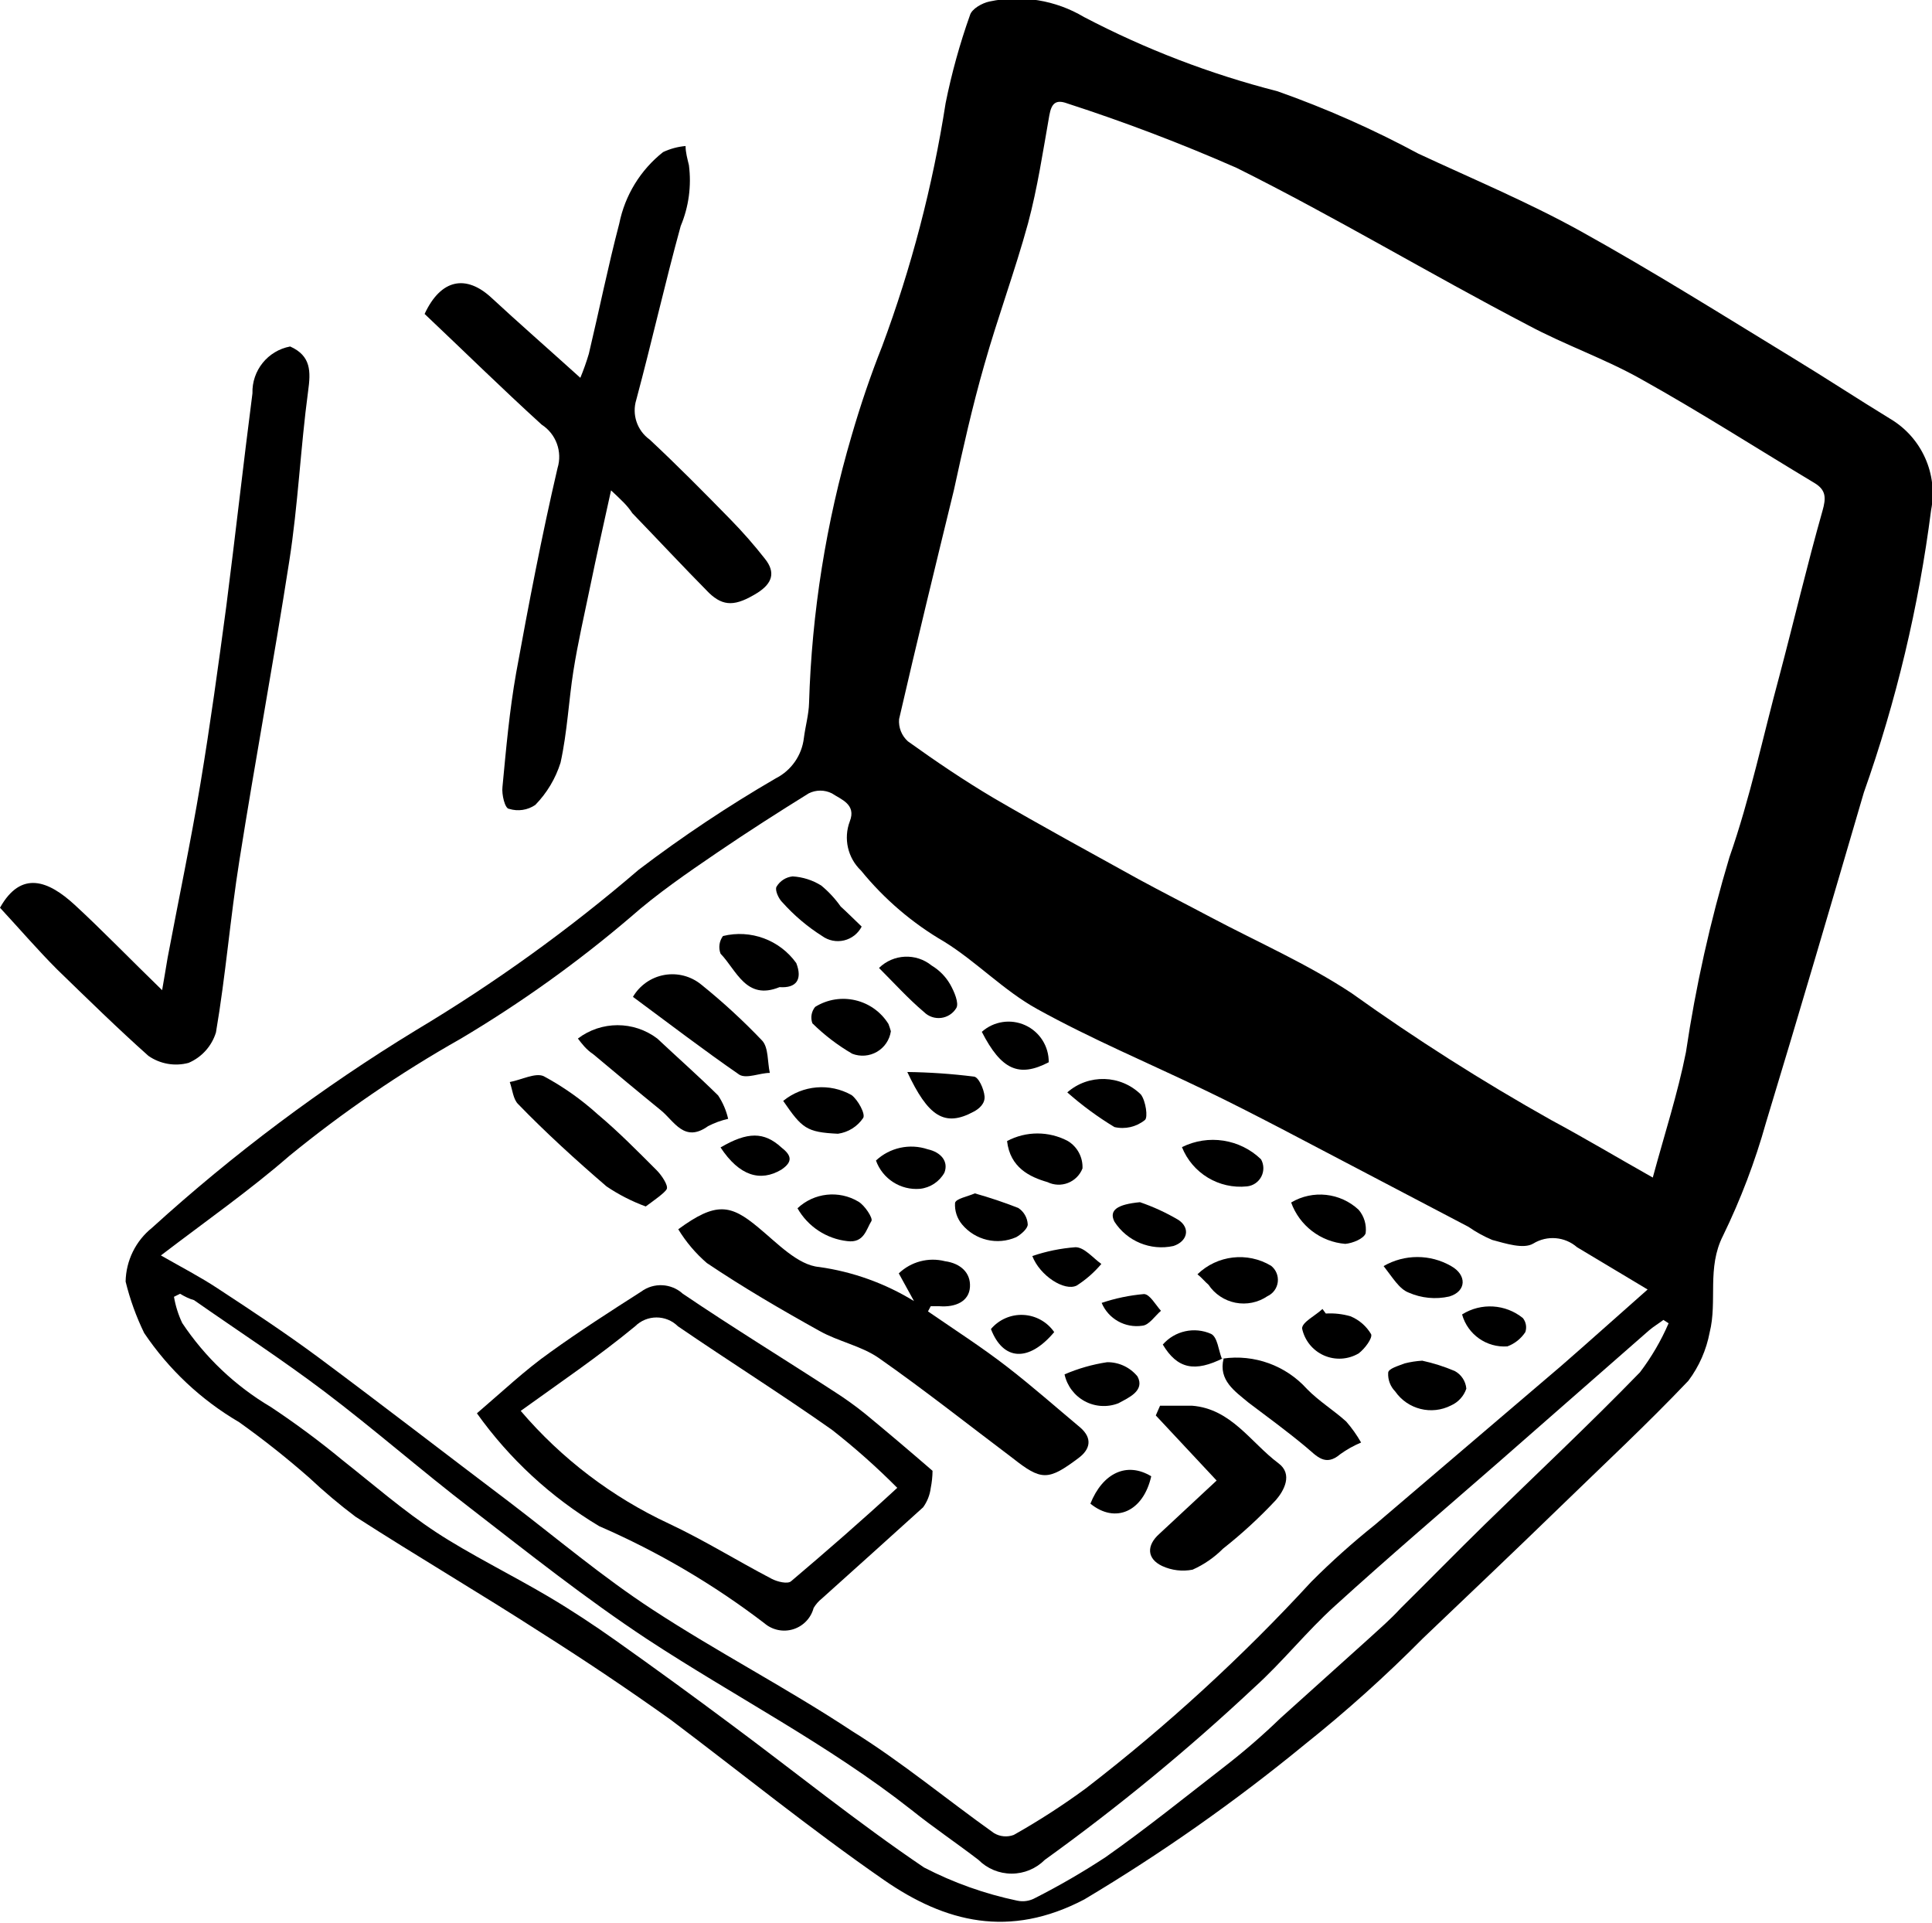
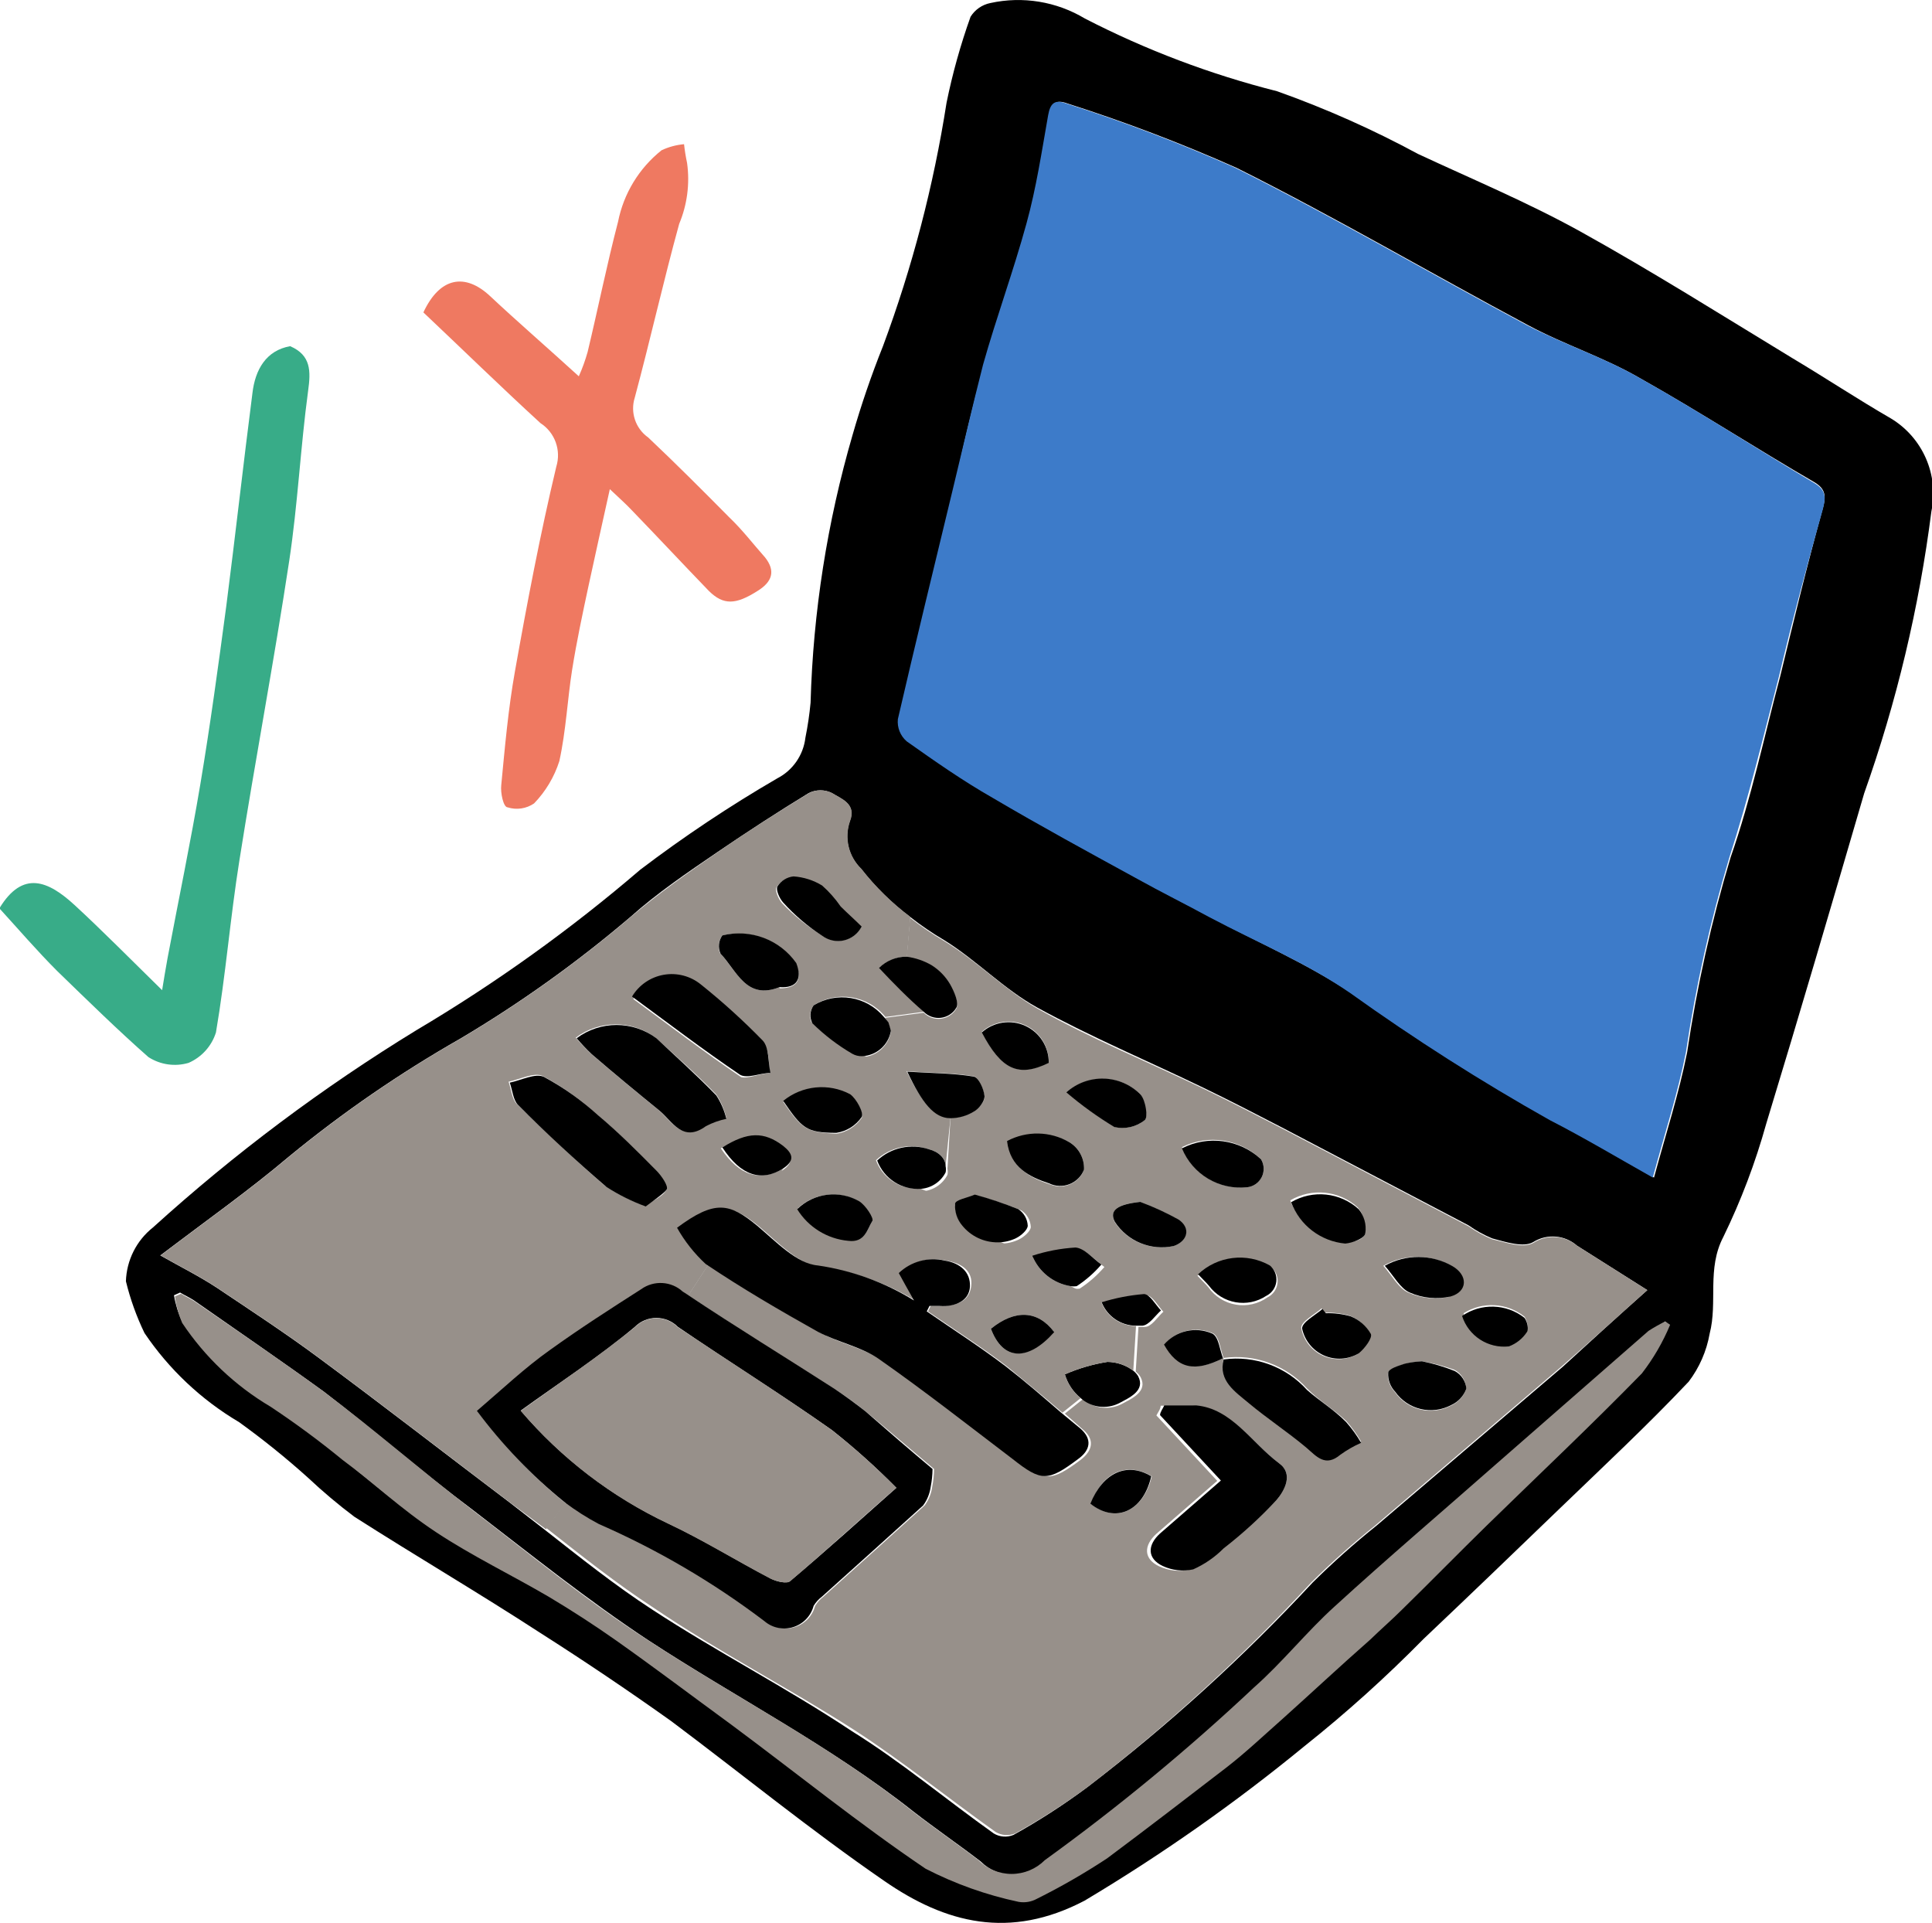
<svg xmlns="http://www.w3.org/2000/svg" viewBox="0 0 63.52 63.21">
+   <defs>
+     <style>.cls-1{fill:#3d7bc9;}.cls-2{fill:#97908a;}.cls-3{fill:#ef7961;}.cls-4{fill:#38ac88;}</style>
+   </defs>
  <g id="Layer_2" data-name="Layer 2">
    <g id="Layer_1-2" data-name="Layer 1">
-       <path d="M4.13,42.13A2.32,2.32,0,0,1,5,40.36a57.12,57.12,0,0,1,8.67-6.49A53,53,0,0,0,21,28.59a43.9,43.9,0,0,1,4.5-3,1.71,1.71,0,0,0,.93-1.33c.05-.39.16-.77.17-1.15A34.89,34.89,0,0,1,28,14.32c.29-1,.63-2,1-2.93a41,41,0,0,0,2.09-8,21,21,0,0,1,.8-2.89c.06-.21.4-.4.64-.45a4.31,4.31,0,0,1,3.11.51A29.41,29.41,0,0,0,42,3a32.8,32.8,0,0,1,4.63,2.05c1.78.83,3.6,1.59,5.32,2.54,2.38,1.32,4.69,2.77,7,4.18,1.07.65,2.12,1.34,3.2,2a2.85,2.85,0,0,1,1.34,3,44.79,44.79,0,0,1-2.21,9.28c-1.06,3.62-2.12,7.24-3.22,10.86a22.14,22.14,0,0,1-1.41,3.71c-.54,1.06-.18,2.15-.44,3.18a3.83,3.83,0,0,1-.7,1.59c-1.36,1.43-2.81,2.78-4.23,4.16s-3,2.88-4.49,4.3a44.73,44.73,0,0,1-3.91,3.51,59.34,59.34,0,0,1-7.23,5.08c-2.46,1.29-4.57.76-6.59-.64-2.41-1.67-4.69-3.52-7-5.26Q20,55.07,17.79,53.67c-2-1.29-4.08-2.51-6.1-3.81a18.08,18.08,0,0,1-1.52-1.28,29,29,0,0,0-2.31-1.83,9.61,9.61,0,0,1-3.12-2.93A8.48,8.48,0,0,1,4.13,42.13Zm50.21-3.42c.39-1.44.82-2.76,1.09-4.12a45.61,45.61,0,0,1,1.43-6.41c.68-1.94,1.11-4,1.64-5.95.48-1.81.91-3.64,1.42-5.44.12-.42.12-.68-.26-.91-1.9-1.14-3.77-2.34-5.71-3.42-1.19-.67-2.5-1.12-3.71-1.77C47,9,43.91,7.14,40.66,5.52A59.16,59.16,0,0,0,35.09,3.4c-.38-.14-.52,0-.59.39-.21,1.19-.39,2.39-.7,3.55-.43,1.57-1,3.1-1.44,4.66-.39,1.36-.7,2.74-1,4.12-.61,2.5-1.22,5-1.8,7.52a.88.88,0,0,0,.29.73c.92.66,1.85,1.29,2.83,1.87,1.56.91,3.16,1.78,4.75,2.66.79.43,1.6.84,2.39,1.26,1.55.82,3.17,1.53,4.62,2.49A71.07,71.07,0,0,0,51,36.82C52.08,37.4,53.17,38.05,54.34,38.71ZM5.29,41.27c.7.4,1.3.71,1.86,1.08,1.13.74,2.25,1.48,3.33,2.28,2.11,1.57,4.18,3.17,6.27,4.75,1.56,1.19,3.06,2.46,4.7,3.53,2.14,1.4,4.42,2.58,6.57,4,1.61,1,3.1,2.24,4.66,3.35a.75.75,0,0,0,.65.06,23.38,23.38,0,0,0,2.37-1.53A59,59,0,0,0,43.11,52a24.93,24.93,0,0,1,2.1-1.88l6.12-5.22c.92-.8,1.83-1.62,2.84-2.51L51.85,41a1.22,1.22,0,0,0-1.44-.12c-.32.19-.9,0-1.35-.12a4.32,4.32,0,0,1-.78-.43l-6.14-3.22c-.85-.44-1.7-.88-2.56-1.29-1.83-.88-3.71-1.67-5.48-2.65-1.09-.6-2-1.56-3.05-2.21a10,10,0,0,1-2.74-2.34A1.5,1.5,0,0,1,27.94,27c.22-.56-.29-.72-.59-.92a.85.85,0,0,0-.76,0c-1,.62-2,1.26-3,1.94s-2,1.37-2.86,2.13a40.43,40.43,0,0,1-5.59,4A40,40,0,0,0,9.51,38C8.21,39.13,6.81,40.11,5.29,41.27Zm.63,1.26-.2.1a3.33,3.33,0,0,0,.27.86A9,9,0,0,0,8.9,46.25,28.21,28.21,0,0,1,11.26,48c1,.79,2,1.66,3.08,2.37s2.48,1.4,3.7,2.12c.76.45,1.5.94,2.22,1.45q1.89,1.34,3.74,2.72c2.13,1.58,4.19,3.25,6.38,4.73a12,12,0,0,0,3.06,1.09.85.85,0,0,0,.6-.09,24,24,0,0,0,2.31-1.34c1.35-.95,2.65-2,3.94-3,.63-.49,1.22-1,1.81-1.57L45,53.87c.35-.32.71-.63,1.05-1,.93-.92,1.84-1.85,2.77-2.76,1.7-1.66,3.44-3.29,5.1-5a7.73,7.73,0,0,0,.94-1.61l-.17-.11c-.16.12-.33.22-.48.35l-5,4.38c-1.78,1.55-3.57,3.08-5.32,4.67-.93.84-1.72,1.84-2.65,2.68a69.16,69.16,0,0,1-6.89,5.67,1.54,1.54,0,0,1-2.18,0c-.73-.56-1.49-1.07-2.2-1.64-2.73-2.15-5.82-3.73-8.7-5.62-2-1.32-3.89-2.82-5.79-4.29-1.63-1.25-3.18-2.61-4.82-3.85-1.39-1.05-2.85-2-4.28-3C6.23,42.7,6.07,42.62,5.92,42.53Z" />
-       <path d="M20.09,16.12c-.26,1.18-.48,2.16-.68,3.13s-.41,1.87-.56,2.82-.2,2-.42,3a3.49,3.49,0,0,1-.83,1.39,1,1,0,0,1-.86.13c-.14,0-.25-.48-.22-.72.12-1.26.23-2.51.45-3.75.41-2.25.84-4.5,1.36-6.73a1.26,1.26,0,0,0-.52-1.43c-1.32-1.2-2.59-2.45-3.85-3.64.54-1.16,1.37-1.3,2.2-.53s1.89,1.7,2.92,2.63a7.91,7.91,0,0,0,.28-.79c.34-1.43.63-2.87,1-4.28A4,4,0,0,1,21.8,5a2.19,2.19,0,0,1,.74-.2c0,.21.06.42.11.63a3.88,3.88,0,0,1-.27,2c-.52,1.89-.95,3.81-1.46,5.71a1.18,1.18,0,0,0,.44,1.31c.91.85,1.79,1.74,2.66,2.63a15.56,15.56,0,0,1,1.13,1.29c.36.45.24.81-.25,1.12-.71.44-1.11.46-1.59,0-.85-.86-1.68-1.75-2.52-2.62C20.62,16.61,20.44,16.45,20.09,16.12Z" />
-       <path d="M0,29.84c.7-1.25,1.6-.88,2.45-.1s1.86,1.82,2.88,2.81c.07-.38.12-.72.18-1.06.36-1.91.76-3.81,1.08-5.73s.59-3.89.85-5.83c.3-2.34.56-4.68.86-7a1.52,1.52,0,0,1,1.24-1.54c.69.31.68.82.59,1.47-.25,1.86-.33,3.74-.62,5.59C9,21.73,8.39,25,7.87,28.29c-.3,1.88-.45,3.78-.77,5.65a1.6,1.6,0,0,1-.9,1,1.59,1.59,0,0,1-1.32-.23c-1-.89-2-1.87-3-2.84C1.24,31.23.63,30.52,0,29.84Z" />
-       <path d="M15.68,46.46c.83-.71,1.58-1.42,2.4-2,1-.72,2-1.36,3-2a1.08,1.08,0,0,1,1.37.07c1.64,1.11,3.34,2.15,5,3.23a11.33,11.33,0,0,1,1,.72c.74.61,1.47,1.23,2.21,1.87a3.07,3.07,0,0,1-.06.57,1.37,1.37,0,0,1-.25.63c-1.1,1-2.22,2-3.33,3a1.14,1.14,0,0,0-.27.31,1,1,0,0,1-1.62.5,26,26,0,0,0-5.43-3.19A13.37,13.37,0,0,1,15.68,46.46Zm1.44-.08A14.41,14.41,0,0,0,22,50.09c1.15.54,2.24,1.22,3.37,1.81.19.1.53.18.64.08,1.18-1,2.33-2,3.49-3.07A23,23,0,0,0,27.35,47c-1.66-1.17-3.38-2.25-5.06-3.4a1,1,0,0,0-1.41,0C19.68,44.59,18.41,45.45,17.12,46.38Z" />
-       <path d="M22.3,40.41c1.24-.91,1.72-.82,2.63-.06.62.51,1.3,1.24,2,1.3a8.12,8.12,0,0,1,3.12,1.12l-.5-.91a1.62,1.62,0,0,1,1.52-.4c.51.07.85.38.82.85s-.47.67-1,.63H30.6l-.09.17c.87.6,1.76,1.17,2.6,1.82s1.62,1.34,2.41,2c.4.35.33.71-.06,1-1,.75-1.22.75-2.17,0-1.46-1.1-2.9-2.24-4.4-3.29-.58-.4-1.33-.54-1.95-.89-1.26-.7-2.51-1.43-3.7-2.23A4.67,4.67,0,0,1,22.3,40.41Z" />
-       <path d="M40,48.67l-2-2.14.14-.32c.35,0,.7,0,1.05,0,1.29.1,1.93,1.21,2.84,1.89.49.36.18.91-.08,1.21a15.57,15.57,0,0,1-1.74,1.6,3.31,3.31,0,0,1-1,.69,1.64,1.64,0,0,1-1-.12c-.51-.24-.52-.68-.09-1.06Z" />
-       <path d="M21.23,39.66A6,6,0,0,1,19.94,39c-1-.86-2-1.77-2.9-2.7-.17-.16-.19-.48-.28-.73.38-.07.85-.32,1.12-.19a9,9,0,0,1,1.77,1.25c.68.57,1.31,1.21,1.94,1.84.16.16.39.5.33.62S21.49,39.47,21.23,39.66Z" />
-       <path d="M19,34.14a2.16,2.16,0,0,1,2.61,0c.66.62,1.34,1.22,2,1.87a2.33,2.33,0,0,1,.33.77,2.72,2.72,0,0,0-.66.24c-.78.56-1.11-.16-1.55-.52-.75-.61-1.48-1.22-2.22-1.84C19.27,34.5,19.13,34.31,19,34.14Z" />
-       <path d="M20.81,32.77a1.5,1.5,0,0,1,2.25-.4,20.69,20.69,0,0,1,2,1.84c.21.23.17.7.25,1.06-.33,0-.76.2-1,.06C23.15,34.53,22,33.65,20.81,32.77Z" />
-       <path d="M40.21,44.66a3.12,3.12,0,0,1,2.76,1c.39.4.88.7,1.29,1.07a4.29,4.29,0,0,1,.49.69,3.48,3.48,0,0,0-.68.38c-.5.43-.78.06-1.13-.23-.61-.51-1.28-1-1.89-1.46-.44-.37-1-.73-.82-1.45Z" />
-       <path d="M29.29,33.9a.94.94,0,0,1-1.27.74,6.57,6.57,0,0,1-1.31-1,.55.55,0,0,1,.09-.54,1.75,1.75,0,0,1,2.41.56A2.65,2.65,0,0,1,29.29,33.9Z" />
-       <path d="M25.63,32.45c-1.1.45-1.41-.55-1.94-1.1a.61.61,0,0,1,.08-.58,2.29,2.29,0,0,1,2.41.89C26.39,32.2,26.18,32.49,25.63,32.45Z" />
-       <path d="M28.33,30.46a.88.88,0,0,1-1.3.31,6.17,6.17,0,0,1-1.3-1.1c-.13-.12-.26-.41-.2-.52a.7.7,0,0,1,.53-.34,2,2,0,0,1,.94.3,3.52,3.52,0,0,1,.64.69C27.86,30,28.1,30.24,28.33,30.46Z" />
-       <path d="M46.76,44.73a6,6,0,0,1,1.07.34.73.73,0,0,1,.38.58.93.93,0,0,1-.5.55,1.44,1.44,0,0,1-1.84-.46.81.81,0,0,1-.23-.61c0-.14.34-.23.54-.31A3.08,3.08,0,0,1,46.76,44.73Z" />
-       <path d="M33.11,37.51a2.13,2.13,0,0,1,2,0,1,1,0,0,1,.48.9.84.84,0,0,1-1.15.45C33.85,38.69,33.21,38.38,33.11,37.51Z" />
-       <path d="M28.9,31.82a1.3,1.3,0,0,1,1.73-.08,1.73,1.73,0,0,1,.61.62c.13.23.3.62.2.78a.68.68,0,0,1-1.06.13C29.86,32.83,29.4,32.32,28.9,31.82Z" />
-       <path d="M25.75,36.19A2,2,0,0,1,28,36c.21.16.46.62.38.75a1.2,1.2,0,0,1-.83.52C26.51,37.22,26.37,37.09,25.75,36.19Z" />
-       <path d="M38.86,37.71a2.28,2.28,0,0,1,2.6.4A.6.6,0,0,1,41,39,2.07,2.07,0,0,1,38.86,37.71Z" />
-       <path d="M39.37,41.89a2,2,0,0,1,2.42-.28.59.59,0,0,1-.12,1,1.39,1.39,0,0,1-1.94-.38C39.63,42.15,39.51,42,39.37,41.89Z" />
-       <path d="M29.83,35.24a19.65,19.65,0,0,1,2.18.15c.16,0,.34.41.36.65s-.18.41-.35.5C31.05,37.07,30.51,36.69,29.83,35.24Z" />
-       <path d="M35.09,35.91a1.78,1.78,0,0,1,2.42.07c.16.21.24.76.13.84a1.17,1.17,0,0,1-1,.23A10.72,10.72,0,0,1,35.09,35.91Z" />
-       <path d="M42.45,39.53a1.86,1.86,0,0,1,2.22.24,1,1,0,0,1,.23.77c-.06.18-.43.33-.67.35A2.07,2.07,0,0,1,42.45,39.53Z" />
-       <path d="M35,45.18a5.67,5.67,0,0,1,1.4-.4,1.27,1.27,0,0,1,1,.47c.25.47-.3.7-.63.88A1.32,1.32,0,0,1,35,45.18Z" />
-       <path d="M26.22,39.72a1.67,1.67,0,0,1,2-.22c.21.12.49.55.43.64-.17.27-.24.73-.79.66A2.16,2.16,0,0,1,26.22,39.72Z" />
-       <path d="M32.05,39.23a15,15,0,0,1,1.43.48.69.69,0,0,1,.31.54c0,.14-.22.33-.38.42a1.52,1.52,0,0,1-1.78-.42,1,1,0,0,1-.23-.71C31.44,39.4,31.8,39.34,32.05,39.23Z" />
-       <path d="M43.59,43.18a2.4,2.4,0,0,1,.81.09,1.41,1.41,0,0,1,.68.59c.05.13-.21.48-.41.63a1.25,1.25,0,0,1-1.86-.82c0-.21.44-.42.67-.64Z" />
-       <path d="M45.49,41.62a2.22,2.22,0,0,1,2.22,0c.52.29.51.83-.06,1a2.15,2.15,0,0,1-1.34-.13C46,42.37,45.79,42,45.49,41.62Z" />
-       <path d="M37.48,39.52a6.87,6.87,0,0,1,1.26.58c.41.27.3.71-.16.86a1.84,1.84,0,0,1-1.94-.8C36.45,39.78,36.74,39.59,37.48,39.52Z" />
-       <path d="M32.28,33.92a1.32,1.32,0,0,1,2.2,1C33.5,35.43,32.92,35.17,32.28,33.92Z" />
-       <path d="M28.8,38.15a1.7,1.7,0,0,1,1.7-.37c.45.1.69.41.55.77a1.05,1.05,0,0,1-.8.53A1.41,1.41,0,0,1,28.8,38.15Z" />
-       <path d="M48.07,43.21a1.72,1.72,0,0,1,2,.12.49.49,0,0,1,.08.46,1.21,1.21,0,0,1-.59.47A1.44,1.44,0,0,1,48.07,43.21Z" />
-       <path d="M33.94,41.29A5.72,5.72,0,0,1,35.36,41c.29,0,.57.35.85.55a3.59,3.59,0,0,1-.81.71C35,42.46,34.19,41.94,33.94,41.29Z" />
-       <path d="M23.69,37.72c.89-.52,1.43-.52,2,0,.32.25.4.46,0,.73C25,38.86,24.31,38.66,23.69,37.72Z" />
-       <path d="M35.85,49.43c.4-1,1.19-1.39,2-.9C37.59,49.69,36.67,50.1,35.85,49.43Z" />
-       <path d="M34.66,43.79c-.84,1-1.68.94-2.08-.1A1.31,1.31,0,0,1,34.66,43.79Z" />
-       <path d="M40.23,44.64c-.95.48-1.52.36-2-.44a1.37,1.37,0,0,1,1.59-.35c.21.11.24.53.35.81Z" />
-       <path d="M36.22,42.83a6,6,0,0,1,1.39-.29c.19,0,.38.35.56.55-.2.17-.39.47-.61.49A1.25,1.25,0,0,1,36.22,42.83Z" />
+       <path d="M62.41,14a2.88,2.88,0,0,1,1.34,3.06,44.55,44.55,0,0,1-2.21,9.27c-1.06,3.63-2.12,7.25-3.22,10.86a21.92,21.92,0,0,1-1.41,3.72c-.55,1.05-.18,2.14-.45,3.18a3.66,3.66,0,0,1-.69,1.58c-1.36,1.44-2.81,2.79-4.23,4.16s-3,2.89-4.49,4.3a43.29,43.29,0,0,1-3.91,3.52,59.34,59.34,0,0,1-7.23,5.08c-2.46,1.29-4.57.75-6.59-.65-2.41-1.66-4.69-3.52-7-5.25Q20.2,55.32,18,53.92c-2-1.3-4.08-2.52-6.1-3.81a18.08,18.08,0,0,1-1.52-1.28A26.87,26.87,0,0,0,8.11,47,9.72,9.72,0,0,1,5,44.07a8.57,8.57,0,0,1-.61-1.7,2.35,2.35,0,0,1,.89-1.77,57.79,57.79,0,0,1,8.67-6.49,52.1,52.1,0,0,0,7.35-5.27,43.9,43.9,0,0,1,4.5-3,1.73,1.73,0,0,0,.93-1.34,11,11,0,0,0,.17-1.15,35,35,0,0,1,1.38-8.8,30.53,30.53,0,0,1,1-2.92,41.19,41.19,0,0,0,2.09-8A20.58,20.58,0,0,1,32.16.8a1,1,0,0,1,.65-.45,4.26,4.26,0,0,1,3.11.51,29.71,29.71,0,0,0,6.32,2.39,32.85,32.85,0,0,1,4.63,2.06c1.78.83,3.6,1.59,5.32,2.54,2.38,1.32,4.68,2.77,7,4.18C60.28,12.68,61.32,13.37,62.41,14Zm-2.24,3c.12-.42.12-.67-.27-.9C58,15,56.14,13.79,54.2,12.7,53,12,51.7,11.59,50.49,10.94c-3.2-1.71-6.34-3.55-9.58-5.17a54.12,54.12,0,0,0-5.57-2.12c-.38-.14-.52,0-.59.39-.21,1.19-.39,2.39-.71,3.55-.42,1.57-1,3.09-1.43,4.65-.39,1.37-.71,2.75-1,4.12-.61,2.51-1.22,5-1.8,7.53a.85.85,0,0,0,.29.73c.92.65,1.85,1.29,2.83,1.86,1.56.92,3.16,1.79,4.75,2.66.79.44,1.6.84,2.39,1.27,1.55.82,3.17,1.53,4.62,2.49a71.07,71.07,0,0,0,6.55,4.17c1.13.58,2.22,1.23,3.39,1.89.39-1.44.82-2.76,1.09-4.12a45.61,45.61,0,0,1,1.43-6.41c.68-1.94,1.11-4,1.63-5.95C59.22,20.67,59.66,18.84,60.17,17ZM55.11,43.8,55,43.69a5.34,5.34,0,0,0-.48.35l-5,4.37c-1.77,1.56-3.57,3.09-5.31,4.68-.93.84-1.72,1.84-2.66,2.67a69.38,69.38,0,0,1-6.88,5.68,1.54,1.54,0,0,1-2.18,0c-.73-.56-1.49-1.08-2.21-1.64-2.72-2.15-5.81-3.73-8.7-5.62-2-1.32-3.88-2.83-5.78-4.29C14.1,48.62,12.55,47.27,10.9,46,9.52,45,8.06,44,6.63,43c-.15-.1-.31-.17-.46-.26l-.2.09a3.4,3.4,0,0,0,.27.87,9,9,0,0,0,2.9,2.75,29,29,0,0,1,2.37,1.75c1,.8,2,1.67,3.08,2.38s2.47,1.4,3.7,2.12q1.14.67,2.22,1.44c1.26.89,2.51,1.81,3.74,2.73,2.13,1.58,4.19,3.25,6.38,4.73a12.21,12.21,0,0,0,3.06,1.09.92.92,0,0,0,.6-.1A22,22,0,0,0,36.6,61.3c1.34-1,2.64-2,3.94-3,.63-.49,1.21-1,1.81-1.57,1-.87,1.94-1.74,2.9-2.62.36-.32.72-.63,1.06-1,.93-.91,1.84-1.84,2.77-2.75,1.7-1.66,3.44-3.3,5.1-5A7,7,0,0,0,55.11,43.8Zm-.7-1.14L52.1,41.2a1.21,1.21,0,0,0-1.44-.12c-.32.19-.9,0-1.35-.12a4,4,0,0,1-.78-.43l-6.14-3.22c-.85-.44-1.7-.88-2.57-1.3-1.82-.88-3.7-1.67-5.47-2.64-1.09-.6-2-1.56-3.05-2.21a10.19,10.19,0,0,1-1.13-.77,8.6,8.6,0,0,1-1.61-1.58,1.49,1.49,0,0,1-.37-1.57c.22-.57-.29-.73-.59-.92a.85.85,0,0,0-.76,0c-1,.61-2,1.26-3,1.94s-2,1.36-2.86,2.13a40.36,40.36,0,0,1-5.59,4,40.3,40.3,0,0,0-5.64,3.88c-1.3,1.1-2.7,2.09-4.23,3.25.71.4,1.31.7,1.87,1.07,1.12.75,2.25,1.49,3.33,2.29,2.11,1.56,4.18,3.17,6.27,4.75l1.16.9c1.16.91,2.31,1.83,3.54,2.63,2.14,1.4,4.42,2.57,6.57,4,1.61,1,3.1,2.25,4.66,3.36a.72.72,0,0,0,.65.05A21.69,21.69,0,0,0,36,59a59.08,59.08,0,0,0,7.41-6.73,26.69,26.69,0,0,1,2.1-1.87l6.12-5.22C52.5,44.38,53.4,43.56,54.41,42.66Z" transform="translate(-0.25 -0.25)" />
+       <path class="cls-1" d="M59.9,16.13c.39.23.39.48.27.9-.51,1.81-1,3.64-1.43,5.45-.52,2-1,4-1.63,5.95a45.61,45.61,0,0,0-1.43,6.41c-.27,1.36-.7,2.68-1.09,4.12-1.17-.66-2.26-1.31-3.39-1.89a71.07,71.07,0,0,1-6.55-4.17c-1.45-1-3.07-1.67-4.62-2.49-.79-.43-1.6-.83-2.39-1.27-1.59-.87-3.19-1.74-4.75-2.66-1-.57-1.91-1.21-2.83-1.86a.85.85,0,0,1-.29-.73c.58-2.51,1.19-5,1.8-7.53.33-1.37.65-2.75,1-4.12.44-1.56,1-3.08,1.43-4.65.32-1.16.5-2.36.71-3.55.07-.39.21-.53.59-.39a54.12,54.12,0,0,1,5.57,2.12c3.24,1.62,6.38,3.46,9.58,5.17C51.7,11.59,53,12,54.2,12.7,56.14,13.79,58,15,59.9,16.13Z" transform="translate(-0.25 -0.25)" />
+       <path class="cls-2" d="M55,43.69l.16.11a7,7,0,0,1-.93,1.6c-1.66,1.7-3.4,3.34-5.1,5-.93.91-1.84,1.84-2.77,2.75-.34.34-.7.65-1.06,1-1,.88-1.93,1.75-2.9,2.62-.6.53-1.18,1.08-1.81,1.57-1.3,1-2.6,2-3.94,3a22,22,0,0,1-2.31,1.33.92.92,0,0,1-.6.1,12.21,12.21,0,0,1-3.06-1.09c-2.19-1.48-4.25-3.15-6.38-4.73C23,56,21.77,55.07,20.51,54.18q-1.08-.76-2.22-1.44c-1.23-.72-2.52-1.34-3.7-2.12S12.54,49,11.51,48.24a29,29,0,0,0-2.37-1.75,9,9,0,0,1-2.9-2.75A3.4,3.4,0,0,1,6,42.87l.2-.09c.15.09.31.16.46.26C8.06,44,9.52,45,10.9,46c1.65,1.24,3.2,2.59,4.83,3.85,1.9,1.46,3.78,3,5.78,4.29,2.89,1.89,6,3.47,8.7,5.62.72.56,1.48,1.08,2.21,1.64a1.54,1.54,0,0,0,2.18,0,69.38,69.38,0,0,0,6.88-5.68c.94-.83,1.73-1.83,2.66-2.67,1.74-1.59,3.54-3.12,5.31-4.68l5-4.37A5.34,5.34,0,0,1,55,43.69Z" transform="translate(-0.25 -0.25)" />
+       <path class="cls-2" d="M52.1,41.2l2.31,1.46c-1,.9-1.91,1.72-2.83,2.52L45.46,50.4a26.69,26.69,0,0,0-2.1,1.87A59.08,59.08,0,0,1,36,59a21.69,21.69,0,0,1-2.37,1.52.72.72,0,0,1-.65-.05c-1.56-1.11-3.05-2.32-4.66-3.36-2.15-1.38-4.43-2.55-6.57-4-1.23-.8-2.38-1.72-3.54-2.63l.65-.85a8.31,8.31,0,0,0,1.13.72,26.75,26.75,0,0,1,5.44,3.19,1,1,0,0,0,1.62-.5,1.08,1.08,0,0,1,.27-.3c1.11-1,2.23-2,3.33-3a1.33,1.33,0,0,0,.25-.62,3.09,3.09,0,0,0,.06-.58c-.75-.63-1.47-1.25-2.21-1.86-.32-.26-.65-.5-1-.73-1.62-1-3.27-2.05-4.87-3.12h0l.65-1c1.19.8,2.44,1.53,3.69,2.23.63.35,1.38.49,2,.89,1.5,1.05,2.94,2.18,4.4,3.29,1,.72,1.19.72,2.16,0,.4-.31.47-.67.07-1l-.59-.52.6-.48a1.13,1.13,0,0,0,1.26.17c.33-.18.88-.41.63-.89a.67.67,0,0,0-.16-.18l.09-1.47h.21c.22,0,.41-.32.61-.5-.18-.19-.37-.54-.56-.54a6.44,6.44,0,0,0-1.39.28l-1-.5a.65.65,0,0,0,.2,0,3.82,3.82,0,0,0,.81-.71c-.28-.2-.56-.54-.85-.55a5.64,5.64,0,0,0-1.42.27l-1.13-.49a1.36,1.36,0,0,0,.6-.14c.16-.08.38-.27.38-.41a.69.69,0,0,0-.31-.54,12.62,12.62,0,0,0-1.43-.48c-.25.11-.61.17-.65.31l-1.15-.46a1,1,0,0,0,.8-.54.48.48,0,0,0,0-.2L31.5,37a1.49,1.49,0,0,0,.77-.22c.17-.09.37-.34.35-.5s-.2-.63-.36-.65c-.67-.11-1.35-.11-2.18-.16L28.59,35a1,1,0,0,0,.95-.83,2.55,2.55,0,0,0-.08-.28,1.74,1.74,0,0,0-.11-.18l1.27-.17a.68.68,0,0,0,1.07-.13c.1-.15-.07-.54-.2-.77a1.84,1.84,0,0,0-.61-.63,2.22,2.22,0,0,0-.82-.28l.11-1.31a10.19,10.19,0,0,0,1.13.77c1.07.65,2,1.61,3.05,2.21,1.77,1,3.65,1.76,5.47,2.64.87.42,1.72.86,2.57,1.3l6.14,3.22a4,4,0,0,0,.78.43c.45.1,1,.31,1.35.12A1.21,1.21,0,0,1,52.1,41.2ZM50.45,44c.07-.09,0-.36-.08-.47a1.73,1.73,0,0,0-2-.11,1.45,1.45,0,0,0,1.54,1A1.21,1.21,0,0,0,50.45,44Zm-2,1.86a.73.73,0,0,0-.38-.58A6,6,0,0,0,47,45a3.08,3.08,0,0,0-.58.09c-.2.07-.5.16-.54.31a.83.83,0,0,0,.23.61,1.43,1.43,0,0,0,1.84.45A.94.94,0,0,0,48.46,45.9Zm-.56-3c.57-.17.58-.71.06-1a2.25,2.25,0,0,0-2.22,0c.3.34.51.75.82.88A2.15,2.15,0,0,0,47.9,42.88Zm-3,1.86c.2-.16.46-.51.4-.64a1.33,1.33,0,0,0-.67-.58,2.69,2.69,0,0,0-.81-.1l-.11-.14c-.24.21-.67.43-.67.64A1.25,1.25,0,0,0,44.92,44.74Zm.22-4a1,1,0,0,0-.22-.78,1.88,1.88,0,0,0-2.22-.23,2.1,2.1,0,0,0,1.78,1.36C44.72,41.12,45.09,41,45.14,40.79ZM45,47.64a4.2,4.2,0,0,0-.49-.68c-.41-.38-.9-.67-1.29-1.07a3.12,3.12,0,0,0-2.74-1h0c-.11-.28-.14-.7-.35-.81a1.37,1.37,0,0,0-1.59.36c.44.79,1,.92,1.94.45h0c-.14.7.38,1.06.82,1.43.61.51,1.28,1,1.89,1.46.35.3.63.66,1.13.24A3.76,3.76,0,0,1,45,47.64Zm-2.78,1.92c.26-.3.57-.86.08-1.21-.91-.68-1.55-1.79-2.84-1.89-.35,0-.7,0-1.05,0,0,.11-.09.22-.14.32l2,2.15-2,1.74c-.43.39-.42.83.09,1.07a1.57,1.57,0,0,0,1,.11,3.31,3.31,0,0,0,1-.69A14.59,14.59,0,0,0,42.22,49.56Zm-.3-6.66a.6.6,0,0,0,.12-1,2,2,0,0,0-2.42.29c.14.15.26.26.36.38A1.39,1.39,0,0,0,41.92,42.9Zm-.67-3.62a.61.61,0,0,0,.46-.92,2.28,2.28,0,0,0-2.6-.4A2.08,2.08,0,0,0,41.25,39.28Zm-2.42,1.93c.46-.16.57-.59.16-.87a9,9,0,0,0-1.26-.58c-.74.08-1,.27-.84.65A1.84,1.84,0,0,0,38.83,41.21Zm-.94-4.14c.11-.09,0-.64-.14-.84a1.77,1.77,0,0,0-2.42-.07,11.89,11.89,0,0,0,1.58,1.14A1.18,1.18,0,0,0,37.89,37.07Zm.23,11.71c-.83-.49-1.62-.14-2,.9C36.92,50.34,37.84,49.94,38.12,48.78ZM35.89,38.7a1,1,0,0,0-.48-.9,2.1,2.1,0,0,0-2,0c.1.87.74,1.18,1.38,1.39A.84.84,0,0,0,35.89,38.7Zm-3.36-4.53c.64,1.24,1.22,1.51,2.2,1A1.32,1.32,0,0,0,32.53,34.17Z" transform="translate(-0.25 -0.25)" />
+       <path d="M50.37,43.57c.09.11.15.38.08.47a1.21,1.21,0,0,1-.59.47,1.45,1.45,0,0,1-1.54-1A1.73,1.73,0,0,1,50.37,43.57Z" transform="translate(-0.25 -0.25)" />
+       <path d="M48.08,45.32a.73.73,0,0,1,.38.58.94.94,0,0,1-.5.54A1.43,1.43,0,0,1,46.12,46a.83.83,0,0,1-.23-.61c0-.15.34-.24.54-.31A3.08,3.08,0,0,1,47,45,6,6,0,0,1,48.08,45.32Z" transform="translate(-0.25 -0.25)" />
+       <path d="M48,41.87c.52.3.51.84-.06,1a2.15,2.15,0,0,1-1.34-.13c-.31-.13-.52-.54-.82-.88A2.25,2.25,0,0,1,48,41.87Z" transform="translate(-0.25 -0.25)" />
+       <path d="M45.32,44.1c.06.13-.2.48-.4.64a1.25,1.25,0,0,1-1.86-.82c0-.21.43-.43.67-.64l.11.14a2.69,2.69,0,0,1,.81.1A1.33,1.33,0,0,1,45.32,44.1Z" transform="translate(-0.25 -0.25)" />
+       <path d="M44.92,40a1,1,0,0,1,.22.78c0,.17-.42.33-.66.35a2.1,2.1,0,0,1-1.78-1.36A1.88,1.88,0,0,1,44.92,40Z" transform="translate(-0.25 -0.25)" />
+       <path d="M44.51,47a4.2,4.2,0,0,1,.49.68,3.76,3.76,0,0,0-.68.39c-.5.42-.78.06-1.13-.24-.61-.51-1.28-.95-1.89-1.46-.44-.37-1-.73-.82-1.43a3.12,3.12,0,0,1,2.74,1C43.61,46.29,44.1,46.58,44.51,47Z" transform="translate(-0.25 -0.25)" />
+       <path d="M42.3,48.35c.49.35.18.91-.08,1.21a14.59,14.59,0,0,1-1.74,1.59,3.31,3.31,0,0,1-1,.69,1.57,1.57,0,0,1-1-.11c-.51-.24-.52-.68-.09-1.07l2-1.74-2-2.15c0-.1.09-.21.14-.32.35,0,.7,0,1.05,0C40.75,46.56,41.39,47.67,42.3,48.35Z" transform="translate(-0.25 -0.25)" />
+       <path d="M42,41.85a.6.6,0,0,1-.12,1A1.39,1.39,0,0,1,40,42.52c-.1-.12-.22-.23-.36-.38A2,2,0,0,1,42,41.85Z" transform="translate(-0.25 -0.25)" />
+       <path d="M41.71,38.36a.61.61,0,0,1-.46.92A2.08,2.08,0,0,1,39.11,38,2.28,2.28,0,0,1,41.71,38.36Z" transform="translate(-0.25 -0.25)" />
+       <path d="M40.48,44.89h0Z" transform="translate(-0.25 -0.25)" />
+       <polygon points="40.22 44.65 40.21 44.66 40.21 44.65 40.22 44.65" />
+       <path d="M40.11,44.09c.21.11.24.53.35.81-.94.47-1.5.34-1.94-.45A1.37,1.37,0,0,1,40.11,44.09Z" transform="translate(-0.25 -0.25)" />
+       <path d="M39,40.34c.41.28.3.71-.16.87a1.84,1.84,0,0,1-1.94-.8c-.19-.38.1-.57.84-.65A9,9,0,0,1,39,40.34Z" transform="translate(-0.25 -0.25)" />
+       <path d="M37.75,36.23c.17.2.25.75.14.84a1.18,1.18,0,0,1-1,.23,11.89,11.89,0,0,1-1.58-1.14A1.77,1.77,0,0,1,37.75,36.23Z" transform="translate(-0.25 -0.25)" />
+       <path d="M37.86,42.79c.19,0,.38.35.56.54-.2.18-.39.48-.61.5H37.6a1.22,1.22,0,0,1-1.13-.77A6.44,6.44,0,0,1,37.86,42.79Z" transform="translate(-0.25 -0.25)" />
+       <path d="M37.67,45.49c.25.48-.3.71-.63.89a1.13,1.13,0,0,1-1.26-.17,1.59,1.59,0,0,1-.52-.78,5.71,5.71,0,0,1,1.4-.41,1.43,1.43,0,0,1,.85.29A.67.67,0,0,1,37.67,45.49Z" transform="translate(-0.25 -0.25)" />
+       <path class="cls-2" d="M37.6,43.84l-.09,1.47a1.43,1.43,0,0,0-.85-.29,5.71,5.71,0,0,0-1.4.41,1.59,1.59,0,0,0,.52.78l-.6.48c-.6-.52-1.2-1-1.82-1.52-.84-.64-1.73-1.21-2.6-1.81l.09-.18h.33c.49,0,.93-.13,1-.64s-.31-.77-.83-.85a1.64,1.64,0,0,0-1.51.41c.14.25.26.48.5.9a8.27,8.27,0,0,0-3.12-1.11c-.7-.06-1.38-.79-2-1.31-.91-.75-1.39-.85-2.63.07a4.85,4.85,0,0,0,.94,1.19l-.65,1-.14-.09a1.09,1.09,0,0,0-1.37-.08c-1,.67-2,1.31-3,2-.82.61-1.57,1.32-2.4,2a16.64,16.64,0,0,0,2.88,3l-.65.85L17,49.63c-2.09-1.58-4.16-3.19-6.27-4.75-1.08-.8-2.21-1.54-3.33-2.29-.56-.37-1.16-.67-1.87-1.07,1.53-1.16,2.93-2.15,4.23-3.25a40.3,40.3,0,0,1,5.64-3.88,40.36,40.36,0,0,0,5.59-4c.91-.77,1.88-1.45,2.86-2.13s2-1.33,3-1.94a.85.85,0,0,1,.76,0c.3.19.81.35.59.92a1.49,1.49,0,0,0,.37,1.57,8.6,8.6,0,0,0,1.61,1.58l-.11,1.31a1.26,1.26,0,0,0-.91.37c.5.5,1,1,1.47,1.44l-1.27.17A1.79,1.79,0,0,0,27,33.3a.57.57,0,0,0-.08.54,6.64,6.64,0,0,0,1.31,1,.61.61,0,0,0,.32.08l1.49.51C30.56,36.5,31,37,31.5,37l-.16,1.58c0-.26-.23-.48-.59-.56a1.7,1.7,0,0,0-1.7.37,1.43,1.43,0,0,0,1.45.93l1.15.46a1,1,0,0,0,.23.7,1.49,1.49,0,0,0,1.18.56l1.13.49a1.64,1.64,0,0,0,1.26,1l1,.5A1.22,1.22,0,0,0,37.6,43.84Zm-2.69.2c-.54-.72-1.29-.75-2.08-.11C33.23,45,34.06,45,34.91,44Zm-6-3.65c.06-.09-.22-.52-.43-.65a1.7,1.7,0,0,0-2,.23A2.21,2.21,0,0,0,28.14,41C28.69,41.11,28.76,40.66,28.93,40.39ZM28.58,37c.08-.13-.17-.6-.38-.75a2,2,0,0,0-2.2.22c.62.9.76,1,1.75,1.05A1.23,1.23,0,0,0,28.58,37Zm0-6.26c-.23-.23-.47-.44-.69-.66a3.85,3.85,0,0,0-.64-.69,2.08,2.08,0,0,0-.94-.3.71.71,0,0,0-.53.33c-.06.11.07.4.19.53A6.43,6.43,0,0,0,27.28,31,.87.87,0,0,0,28.58,30.71Zm-2.7,2c.55,0,.76-.25.55-.79A2.3,2.3,0,0,0,24,31a.6.6,0,0,0-.08.58C24.47,32.15,24.78,33.14,25.88,32.7Zm.07,6c.42-.27.33-.49,0-.74-.6-.48-1.14-.47-2,0C24.56,38.91,25.24,39.11,26,38.66Zm-.37-3.14c-.08-.36,0-.83-.25-1.06a22.15,22.15,0,0,0-2-1.85,1.52,1.52,0,0,0-2.26.4c1.2.88,2.35,1.76,3.55,2.57C24.82,35.72,25.25,35.54,25.58,35.52ZM24.13,37a2.45,2.45,0,0,0-.33-.77c-.63-.65-1.31-1.25-2-1.87a2.19,2.19,0,0,0-2.62,0,6.11,6.11,0,0,0,.49.52c.73.63,1.47,1.24,2.22,1.85.44.36.77,1.08,1.54.52A2.55,2.55,0,0,1,24.13,37Zm-2,2.32c.06-.11-.17-.45-.34-.62-.62-.63-1.25-1.26-1.93-1.83a9,9,0,0,0-1.77-1.25c-.28-.13-.74.11-1.12.19.09.25.11.57.27.73.95.92,1.91,1.84,2.91,2.7a6.46,6.46,0,0,0,1.29.64C21.74,39.71,22.05,39.58,22.17,39.35Z" transform="translate(-0.25 -0.25)" />
+       <path d="M36.1,49.68c.4-1,1.19-1.39,2-.9C37.84,49.94,36.92,50.34,36.1,49.68Z" transform="translate(-0.25 -0.25)" />
+       <path d="M35.41,37.8a1,1,0,0,1,.48.9.84.84,0,0,1-1.15.45c-.64-.21-1.28-.52-1.38-1.39A2.1,2.1,0,0,1,35.41,37.8Z" transform="translate(-0.25 -0.25)" />
+       <path d="M35.77,47.21c.4.35.33.71-.07,1-1,.75-1.21.75-2.16,0-1.46-1.11-2.9-2.24-4.4-3.29-.58-.4-1.33-.54-2-.89-1.25-.7-2.5-1.43-3.69-2.23a4.85,4.85,0,0,1-.94-1.19c1.24-.92,1.72-.82,2.63-.07.62.52,1.3,1.25,2,1.31A8.27,8.27,0,0,1,30.3,43c-.24-.42-.36-.65-.5-.9a1.64,1.64,0,0,1,1.51-.41c.52.08.85.39.83.85s-.47.68-1,.64h-.33l-.09.18c.87.6,1.76,1.17,2.6,1.81.62.48,1.22,1,1.82,1.52Z" transform="translate(-0.25 -0.25)" />
+       <path d="M36.46,41.82a3.82,3.82,0,0,1-.81.71.65.65,0,0,1-.2,0,1.64,1.64,0,0,1-1.26-1,5.64,5.64,0,0,1,1.42-.27C35.9,41.28,36.18,41.62,36.46,41.82Z" transform="translate(-0.25 -0.25)" />
+       <path d="M32.83,43.93c.79-.64,1.54-.61,2.08.11C34.06,45,33.23,45,32.83,43.93Z" transform="translate(-0.25 -0.25)" />
+       <path d="M34.73,35.19c-1,.49-1.56.22-2.2-1A1.32,1.32,0,0,1,34.73,35.19Z" transform="translate(-0.25 -0.25)" />
+       <path d="M33.73,40a.69.69,0,0,1,.31.54c0,.14-.22.33-.38.41a1.36,1.36,0,0,1-.6.14,1.49,1.49,0,0,1-1.18-.56,1,1,0,0,1-.23-.7c0-.14.4-.2.65-.31A12.62,12.62,0,0,1,33.73,40Z" transform="translate(-0.25 -0.25)" />
+       <path d="M32.62,36.29c0,.16-.18.41-.35.5a1.49,1.49,0,0,1-.77.22c-.54,0-.94-.51-1.42-1.53.83.05,1.51.05,2.18.16C32.42,35.66,32.6,36.05,32.62,36.29Z" transform="translate(-0.25 -0.25)" />
+       <path d="M31.49,32.61c.13.23.3.62.2.77a.68.68,0,0,1-1.07.13c-.51-.44-1-.94-1.47-1.44a1.26,1.26,0,0,1,.91-.37,2.22,2.22,0,0,1,.82.28A1.84,1.84,0,0,1,31.49,32.61Z" transform="translate(-0.25 -0.25)" />
+       <path d="M31.34,38.59a.48.48,0,0,1,0,.2,1,1,0,0,1-.8.54,1.43,1.43,0,0,1-1.45-.93,1.7,1.7,0,0,1,1.7-.37C31.11,38.11,31.34,38.33,31.34,38.59Z" transform="translate(-0.25 -0.25)" />
+       <path d="M30.91,48.54a3.09,3.09,0,0,1-.06.58,1.33,1.33,0,0,1-.25.62c-1.1,1-2.22,2-3.33,3a1.08,1.08,0,0,0-.27.3,1,1,0,0,1-1.62.5,26.75,26.75,0,0,0-5.44-3.19,8.31,8.31,0,0,1-1.13-.72,16.64,16.64,0,0,1-2.88-3c.83-.71,1.58-1.42,2.4-2,1-.72,2-1.36,3-2a1.09,1.09,0,0,1,1.37.08l.14.09h0c1.6,1.07,3.25,2.08,4.87,3.12.34.23.67.47,1,.73C29.44,47.29,30.16,47.91,30.91,48.54Zm-1.19.62a23.19,23.19,0,0,0-2.12-1.9c-1.66-1.17-3.38-2.24-5.06-3.39a1,1,0,0,0-1.42,0c-1.19,1-2.46,1.82-3.75,2.75a14.54,14.54,0,0,0,4.85,3.71c1.15.54,2.24,1.22,3.37,1.81.18.1.53.18.64.08C27.41,51.23,28.56,50.19,29.72,49.16Z" transform="translate(-0.25 -0.25)" />
+       <path d="M29.46,33.86a2.55,2.55,0,0,1,.08.28,1,1,0,0,1-.95.83.61.61,0,0,1-.32-.08,6.64,6.64,0,0,1-1.31-1A.57.57,0,0,1,27,33.3a1.79,1.79,0,0,1,2.31.38A1.74,1.74,0,0,1,29.46,33.86Z" transform="translate(-0.25 -0.25)" />
+       <path d="M28.5,39.74c.21.13.49.56.43.65-.17.27-.24.72-.79.65A2.21,2.21,0,0,1,26.46,40,1.7,1.7,0,0,1,28.5,39.74Z" transform="translate(-0.25 -0.25)" />
+       <path d="M28.2,36.22c.21.15.46.62.38.75a1.23,1.23,0,0,1-.83.52c-1,0-1.13-.15-1.75-1.05A2,2,0,0,1,28.2,36.22Z" transform="translate(-0.25 -0.25)" />
+       <path d="M27.89,30.05c.22.22.46.43.69.66a.87.87,0,0,1-1.3.3A6.43,6.43,0,0,1,26,29.92c-.12-.13-.25-.42-.19-.53a.71.71,0,0,1,.53-.33,2.08,2.08,0,0,1,.94.3A3.85,3.85,0,0,1,27.89,30.05Z" transform="translate(-0.25 -0.25)" />
+       <path class="cls-2" d="M27.6,47.26a23.19,23.19,0,0,1,2.12,1.9c-1.16,1-2.31,2.07-3.49,3.07-.11.1-.46,0-.64-.08-1.13-.59-2.22-1.27-3.37-1.81a14.54,14.54,0,0,1-4.85-3.71c1.29-.93,2.56-1.79,3.75-2.75a1,1,0,0,1,1.42,0C24.22,45,25.94,46.09,27.6,47.26Z" transform="translate(-0.25 -0.25)" />
+       <path d="M26.43,31.91c.21.54,0,.83-.55.79-1.1.44-1.41-.55-1.94-1.1A.6.6,0,0,1,24,31,2.3,2.3,0,0,1,26.43,31.91Z" transform="translate(-0.25 -0.25)" />
+       <path d="M26,37.92c.31.25.4.47,0,.74-.71.45-1.39.25-2-.69C24.83,37.45,25.37,37.44,26,37.92Z" transform="translate(-0.25 -0.25)" />
+       <path class="cls-3" d="M25.4,18.57c.36.45.24.81-.25,1.11-.71.45-1.11.47-1.59,0C22.71,18.8,21.88,17.91,21,17c-.17-.18-.35-.34-.7-.67-.26,1.18-.48,2.15-.69,3.13s-.4,1.87-.55,2.81-.2,2-.42,3a3.56,3.56,0,0,1-.83,1.39,1,1,0,0,1-.87.13c-.14,0-.24-.48-.21-.73.12-1.25.23-2.51.45-3.74.4-2.25.83-4.51,1.36-6.73a1.26,1.26,0,0,0-.52-1.43c-1.32-1.21-2.59-2.45-3.85-3.64.54-1.16,1.37-1.31,2.2-.53s1.89,1.7,2.91,2.63a5.81,5.81,0,0,0,.29-.8c.34-1.42.63-2.86,1-4.28a4,4,0,0,1,1.43-2.35,2.19,2.19,0,0,1,.74-.2,6.17,6.17,0,0,0,.1.62,3.82,3.82,0,0,1-.26,2c-.52,1.89-.95,3.81-1.46,5.71a1.17,1.17,0,0,0,.44,1.31c.9.85,1.78,1.73,2.66,2.62C24.67,17.68,25,18.12,25.4,18.57Z" transform="translate(-0.25 -0.25)" />
+       <path d="M25.33,34.46c.21.23.17.7.25,1.06-.33,0-.76.2-1,.06-1.2-.81-2.35-1.69-3.55-2.57a1.52,1.52,0,0,1,2.26-.4A22.15,22.15,0,0,1,25.33,34.46Z" transform="translate(-0.25 -0.25)" />
+       <path d="M23.8,36.26a2.45,2.45,0,0,1,.33.77,2.55,2.55,0,0,0-.67.24c-.77.56-1.1-.16-1.54-.52-.75-.61-1.49-1.22-2.22-1.85a6.11,6.11,0,0,1-.49-.52,2.19,2.19,0,0,1,2.62,0C22.49,35,23.17,35.61,23.8,36.26Z" transform="translate(-0.25 -0.25)" />
+       <path d="M21.83,38.73c.17.17.4.51.34.62s-.43.36-.69.56a6.46,6.46,0,0,1-1.29-.64c-1-.86-2-1.78-2.91-2.7-.16-.16-.18-.48-.27-.73.38-.08.84-.32,1.12-.19A9,9,0,0,1,19.9,36.9C20.58,37.47,21.21,38.1,21.83,38.73Z" transform="translate(-0.25 -0.25)" />
+       <path class="cls-4" d="M9.79,11.63c.69.3.68.82.59,1.47-.25,1.85-.34,3.73-.62,5.58-.5,3.3-1.12,6.57-1.64,9.86-.3,1.88-.45,3.78-.77,5.65a1.62,1.62,0,0,1-.9,1A1.6,1.6,0,0,1,5.13,35c-1-.88-2-1.86-3-2.83-.66-.66-1.27-1.37-1.9-2.06C1,28.84,1.84,29.21,2.7,30S4.56,31.8,5.58,32.8c.06-.38.12-.72.18-1.06.36-1.91.76-3.82,1.08-5.73s.59-3.89.85-5.84c.3-2.33.56-4.67.86-7C8.64,12.4,9,11.77,9.79,11.63Z" transform="translate(-0.25 -0.25)" />
    </g>
  </g>
</svg>
